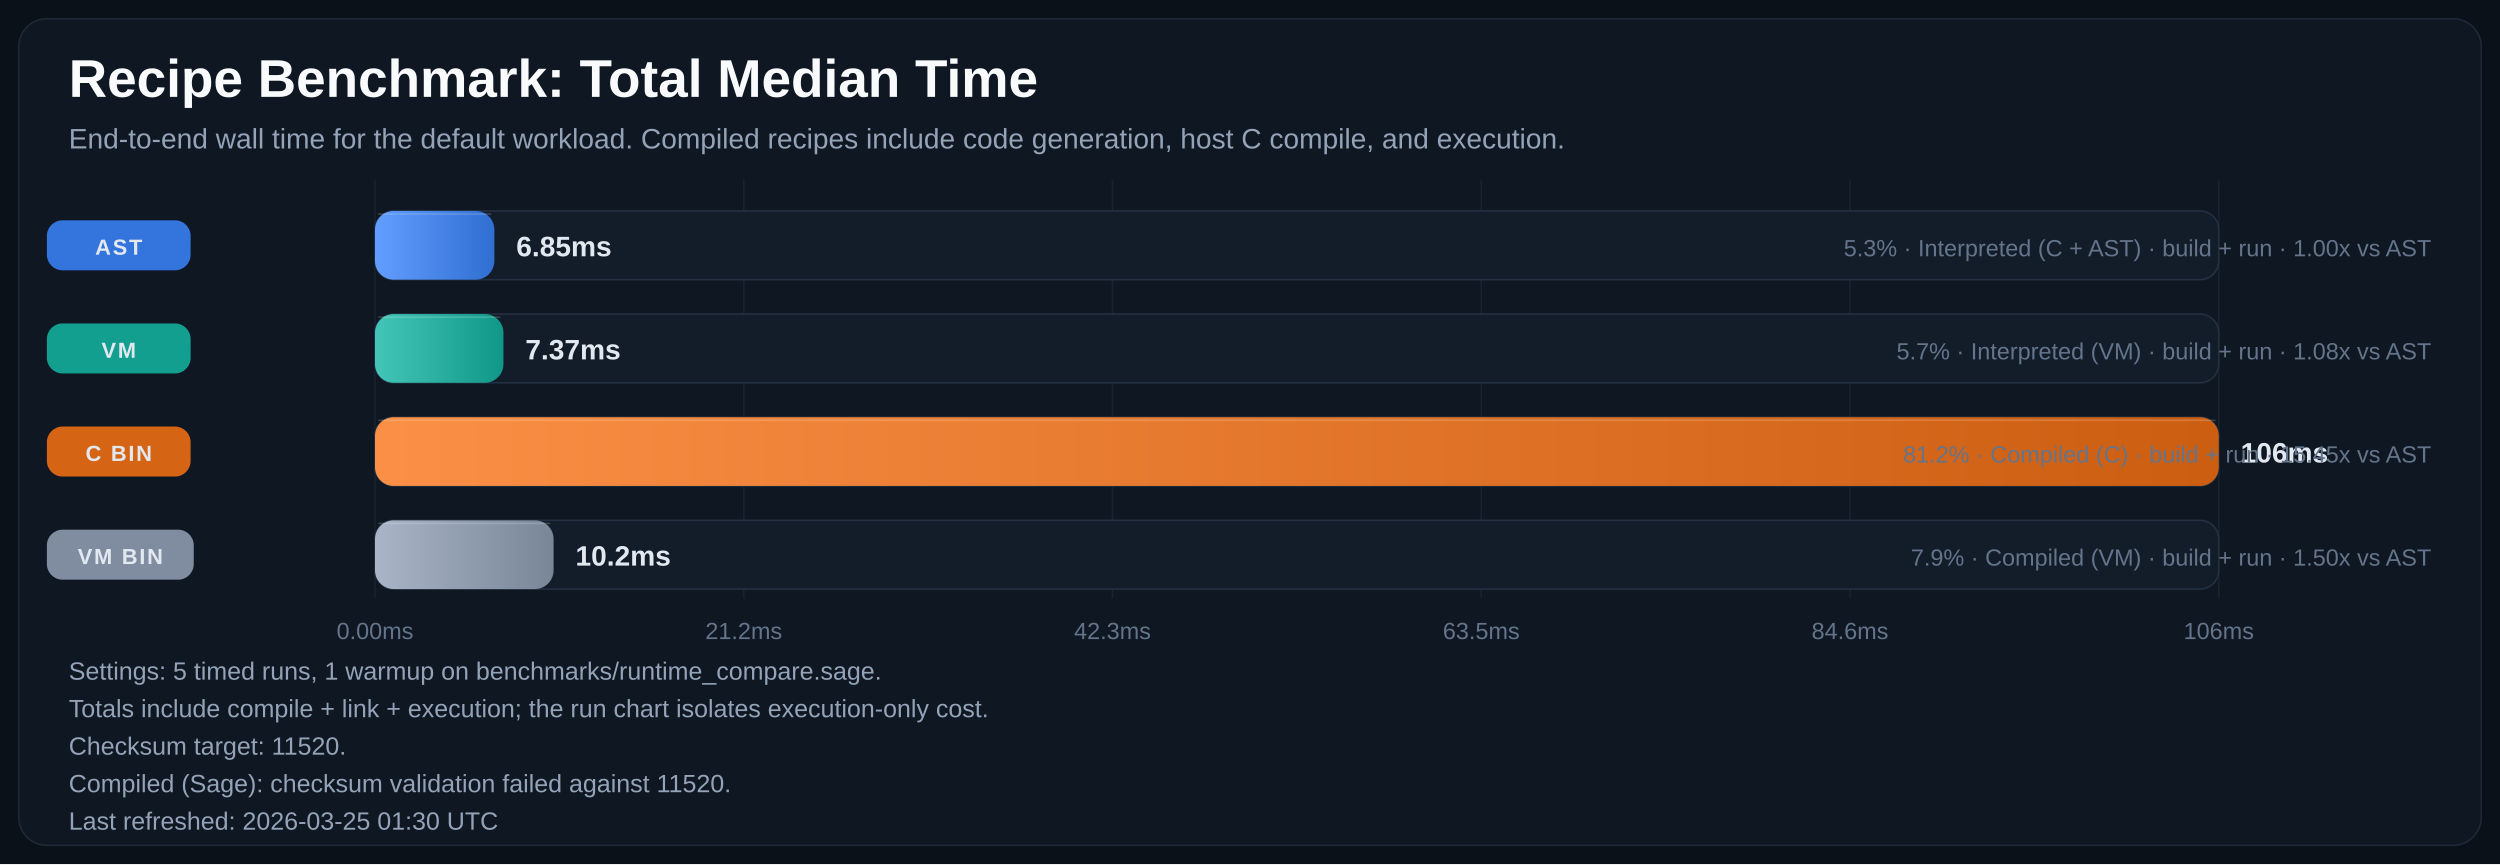
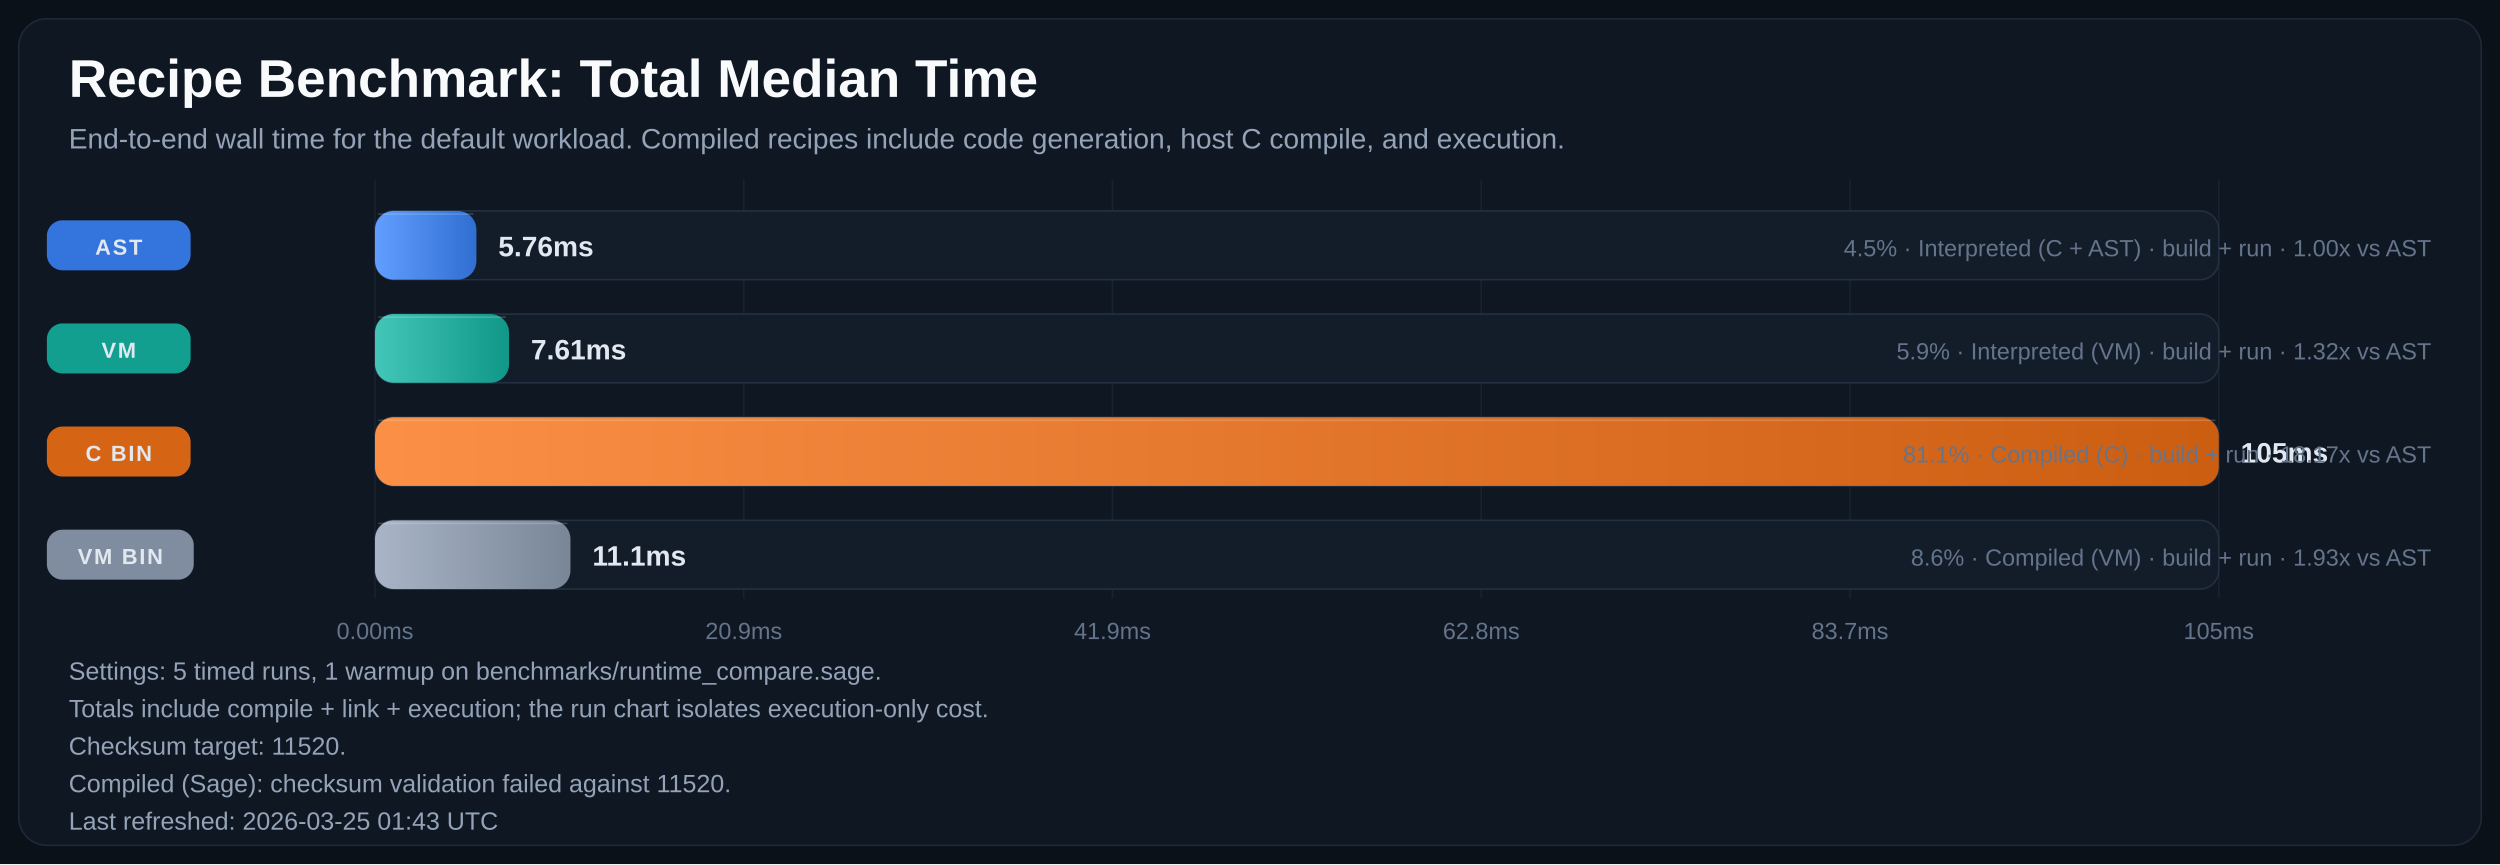
<svg xmlns="http://www.w3.org/2000/svg" width="1600" height="553" viewBox="0 0 1600 553" role="img" aria-labelledby="title desc">
  <defs>
    <linearGradient id="bar-gradient-0" x1="0%" y1="0%" x2="100%" y2="0%">
      <stop offset="0%" stop-color="#619EFF" />
      <stop offset="100%" stop-color="#306ED1" />
    </linearGradient>
    <linearGradient id="bar-gradient-1" x1="0%" y1="0%" x2="100%" y2="0%">
      <stop offset="0%" stop-color="#43C6B8" />
      <stop offset="100%" stop-color="#109788" />
    </linearGradient>
    <linearGradient id="bar-gradient-2" x1="0%" y1="0%" x2="100%" y2="0%">
      <stop offset="0%" stop-color="#FA8F45" />
      <stop offset="100%" stop-color="#CC5E12" />
    </linearGradient>
    <linearGradient id="bar-gradient-3" x1="0%" y1="0%" x2="100%" y2="0%">
      <stop offset="0%" stop-color="#A9B5C6" />
      <stop offset="100%" stop-color="#798697" />
    </linearGradient>
  </defs>
  <rect width="100%" height="100%" fill="#0B1118" />
  <rect x="12" y="12" width="1576" height="529" rx="18" fill="#0F1722" stroke="#1F2937" />
  <text x="44" y="62" fill="#F8FAFC" font-size="34" font-family="Segoe UI, Arial, sans-serif" font-weight="700">Recipe Benchmark: Total Median Time</text>
  <text x="44" y="95" fill="#94A3B8" font-size="18" font-family="Segoe UI, Arial, sans-serif">End-to-end wall time for the default workload. Compiled recipes include code generation, host C compile, and execution.</text>
  <line x1="240.0" y1="115" x2="240.0" y2="383" stroke="#182231" stroke-width="1" />
  <text x="240.0" y="409" text-anchor="middle" fill="#64748B" font-size="15" font-family="Segoe UI, Arial, sans-serif">0.00ms</text>
  <line x1="476.0" y1="115" x2="476.0" y2="383" stroke="#182231" stroke-width="1" />
-   <text x="476.0" y="409" text-anchor="middle" fill="#64748B" font-size="15" font-family="Segoe UI, Arial, sans-serif">21.2ms</text>
+   <text x="476.0" y="409" text-anchor="middle" fill="#64748B" font-size="15" font-family="Segoe UI, Arial, sans-serif">20.9ms</text>
  <line x1="712.0" y1="115" x2="712.0" y2="383" stroke="#182231" stroke-width="1" />
-   <text x="712.0" y="409" text-anchor="middle" fill="#64748B" font-size="15" font-family="Segoe UI, Arial, sans-serif">42.3ms</text>
+   <text x="712.0" y="409" text-anchor="middle" fill="#64748B" font-size="15" font-family="Segoe UI, Arial, sans-serif">41.9ms</text>
  <line x1="948.0" y1="115" x2="948.0" y2="383" stroke="#182231" stroke-width="1" />
-   <text x="948.0" y="409" text-anchor="middle" fill="#64748B" font-size="15" font-family="Segoe UI, Arial, sans-serif">63.5ms</text>
+   <text x="948.0" y="409" text-anchor="middle" fill="#64748B" font-size="15" font-family="Segoe UI, Arial, sans-serif">62.8ms</text>
  <line x1="1184.0" y1="115" x2="1184.0" y2="383" stroke="#182231" stroke-width="1" />
-   <text x="1184.0" y="409" text-anchor="middle" fill="#64748B" font-size="15" font-family="Segoe UI, Arial, sans-serif">84.6ms</text>
+   <text x="1184.0" y="409" text-anchor="middle" fill="#64748B" font-size="15" font-family="Segoe UI, Arial, sans-serif">83.7ms</text>
  <line x1="1420.0" y1="115" x2="1420.0" y2="383" stroke="#182231" stroke-width="1" />
-   <text x="1420.0" y="409" text-anchor="middle" fill="#64748B" font-size="15" font-family="Segoe UI, Arial, sans-serif">106ms</text>
+   <text x="1420.0" y="409" text-anchor="middle" fill="#64748B" font-size="15" font-family="Segoe UI, Arial, sans-serif">105ms</text>
  <rect x="30" y="141.0" width="92" height="32" rx="10" fill="#3479E6" opacity="0.95" />
  <text x="76.0" y="163.0" text-anchor="middle" fill="#E2E8F0" font-size="14" font-family="Segoe UI, Arial, sans-serif" font-weight="700" letter-spacing="1.1">AST</text>
  <rect x="240" y="135" width="1180" height="44" rx="12" fill="#131D2A" stroke="#233041" />
-   <rect x="240" y="135" width="76.4" height="44" rx="12" fill="url(#bar-gradient-0)" />
-   <line x1="242.0" y1="137.0" x2="314.4" y2="137.0" stroke="#F8FAFC" stroke-opacity="0.18" />
-   <text x="330.4" y="164.0" fill="#E2E8F0" font-size="18" font-family="Segoe UI, Arial, sans-serif" font-weight="700">6.85ms</text>
-   <text x="1556" y="164.0" text-anchor="end" fill="#64748B" font-size="15" font-family="Segoe UI, Arial, sans-serif">5.3% · Interpreted (C + AST) · build + run · 1.00x vs AST</text>
+   <rect x="240" y="135" width="64.9" height="44" rx="12" fill="url(#bar-gradient-0)" />
+   <line x1="242.0" y1="137.0" x2="302.9" y2="137.0" stroke="#F8FAFC" stroke-opacity="0.18" />
+   <text x="318.9" y="164.0" fill="#E2E8F0" font-size="18" font-family="Segoe UI, Arial, sans-serif" font-weight="700">5.76ms</text>
+   <text x="1556" y="164.0" text-anchor="end" fill="#64748B" font-size="15" font-family="Segoe UI, Arial, sans-serif">4.5% · Interpreted (C + AST) · build + run · 1.00x vs AST</text>
  <rect x="30" y="207.0" width="92" height="32" rx="10" fill="#12A695" opacity="0.95" />
  <text x="76.0" y="229.0" text-anchor="middle" fill="#E2E8F0" font-size="14" font-family="Segoe UI, Arial, sans-serif" font-weight="700" letter-spacing="1.1">VM</text>
  <rect x="240" y="201" width="1180" height="44" rx="12" fill="#131D2A" stroke="#233041" />
-   <rect x="240" y="201" width="82.2" height="44" rx="12" fill="url(#bar-gradient-1)" />
-   <line x1="242.0" y1="203.0" x2="320.2" y2="203.0" stroke="#F8FAFC" stroke-opacity="0.18" />
-   <text x="336.2" y="230.0" fill="#E2E8F0" font-size="18" font-family="Segoe UI, Arial, sans-serif" font-weight="700">7.37ms</text>
-   <text x="1556" y="230.0" text-anchor="end" fill="#64748B" font-size="15" font-family="Segoe UI, Arial, sans-serif">5.7% · Interpreted (VM) · build + run · 1.08x vs AST</text>
+   <rect x="240" y="201" width="85.8" height="44" rx="12" fill="url(#bar-gradient-1)" />
+   <line x1="242.0" y1="203.0" x2="323.8" y2="203.0" stroke="#F8FAFC" stroke-opacity="0.18" />
+   <text x="339.8" y="230.0" fill="#E2E8F0" font-size="18" font-family="Segoe UI, Arial, sans-serif" font-weight="700">7.61ms</text>
+   <text x="1556" y="230.0" text-anchor="end" fill="#64748B" font-size="15" font-family="Segoe UI, Arial, sans-serif">5.9% · Interpreted (VM) · build + run · 1.32x vs AST</text>
  <rect x="30" y="273.0" width="92" height="32" rx="10" fill="#E06814" opacity="0.95" />
  <text x="76.0" y="295.0" text-anchor="middle" fill="#E2E8F0" font-size="14" font-family="Segoe UI, Arial, sans-serif" font-weight="700" letter-spacing="1.1">C BIN</text>
  <rect x="240" y="267" width="1180" height="44" rx="12" fill="#131D2A" stroke="#233041" />
  <rect x="240" y="267" width="1180.0" height="44" rx="12" fill="url(#bar-gradient-2)" />
  <line x1="242.0" y1="269.0" x2="1418.0" y2="269.0" stroke="#F8FAFC" stroke-opacity="0.18" />
-   <text x="1434.0" y="296.0" fill="#E2E8F0" font-size="18" font-family="Segoe UI, Arial, sans-serif" font-weight="700">106ms</text>
-   <text x="1556" y="296.0" text-anchor="end" fill="#64748B" font-size="15" font-family="Segoe UI, Arial, sans-serif">81.2% · Compiled (C) · build + run · 15.45x vs AST</text>
+   <text x="1434.0" y="296.0" fill="#E2E8F0" font-size="18" font-family="Segoe UI, Arial, sans-serif" font-weight="700">105ms</text>
+   <text x="1556" y="296.0" text-anchor="end" fill="#64748B" font-size="15" font-family="Segoe UI, Arial, sans-serif">81.1% · Compiled (C) · build + run · 18.17x vs AST</text>
  <rect x="30" y="339.0" width="94" height="32" rx="10" fill="#8593A6" opacity="0.95" />
  <text x="77.0" y="361.0" text-anchor="middle" fill="#E2E8F0" font-size="14" font-family="Segoe UI, Arial, sans-serif" font-weight="700" letter-spacing="1.1">VM BIN</text>
  <rect x="240" y="333" width="1180" height="44" rx="12" fill="#131D2A" stroke="#233041" />
-   <rect x="240" y="333" width="114.3" height="44" rx="12" fill="url(#bar-gradient-3)" />
-   <line x1="242.0" y1="335.0" x2="352.3" y2="335.0" stroke="#F8FAFC" stroke-opacity="0.18" />
-   <text x="368.3" y="362.0" fill="#E2E8F0" font-size="18" font-family="Segoe UI, Arial, sans-serif" font-weight="700">10.2ms</text>
-   <text x="1556" y="362.0" text-anchor="end" fill="#64748B" font-size="15" font-family="Segoe UI, Arial, sans-serif">7.9% · Compiled (VM) · build + run · 1.50x vs AST</text>
+   <rect x="240" y="333" width="125.1" height="44" rx="12" fill="url(#bar-gradient-3)" />
+   <line x1="242.0" y1="335.0" x2="363.1" y2="335.0" stroke="#F8FAFC" stroke-opacity="0.18" />
+   <text x="379.1" y="362.0" fill="#E2E8F0" font-size="18" font-family="Segoe UI, Arial, sans-serif" font-weight="700">11.1ms</text>
+   <text x="1556" y="362.0" text-anchor="end" fill="#64748B" font-size="15" font-family="Segoe UI, Arial, sans-serif">8.6% · Compiled (VM) · build + run · 1.93x vs AST</text>
  <text x="44" y="435" fill="#94A3B8" font-size="16" font-family="Segoe UI, Arial, sans-serif">Settings: 5 timed runs, 1 warmup on benchmarks/runtime_compare.sage.</text>
  <text x="44" y="459" fill="#94A3B8" font-size="16" font-family="Segoe UI, Arial, sans-serif">Totals include compile + link + execution; the run chart isolates execution-only cost.</text>
  <text x="44" y="483" fill="#94A3B8" font-size="16" font-family="Segoe UI, Arial, sans-serif">Checksum target: 11520.</text>
  <text x="44" y="507" fill="#94A3B8" font-size="16" font-family="Segoe UI, Arial, sans-serif">Compiled (Sage): checksum validation failed against 11520.</text>
-   <text x="44" y="531" fill="#94A3B8" font-size="16" font-family="Segoe UI, Arial, sans-serif">Last refreshed: 2026-03-25 01:30 UTC</text>
+   <text x="44" y="531" fill="#94A3B8" font-size="16" font-family="Segoe UI, Arial, sans-serif">Last refreshed: 2026-03-25 01:43 UTC</text>
</svg>
